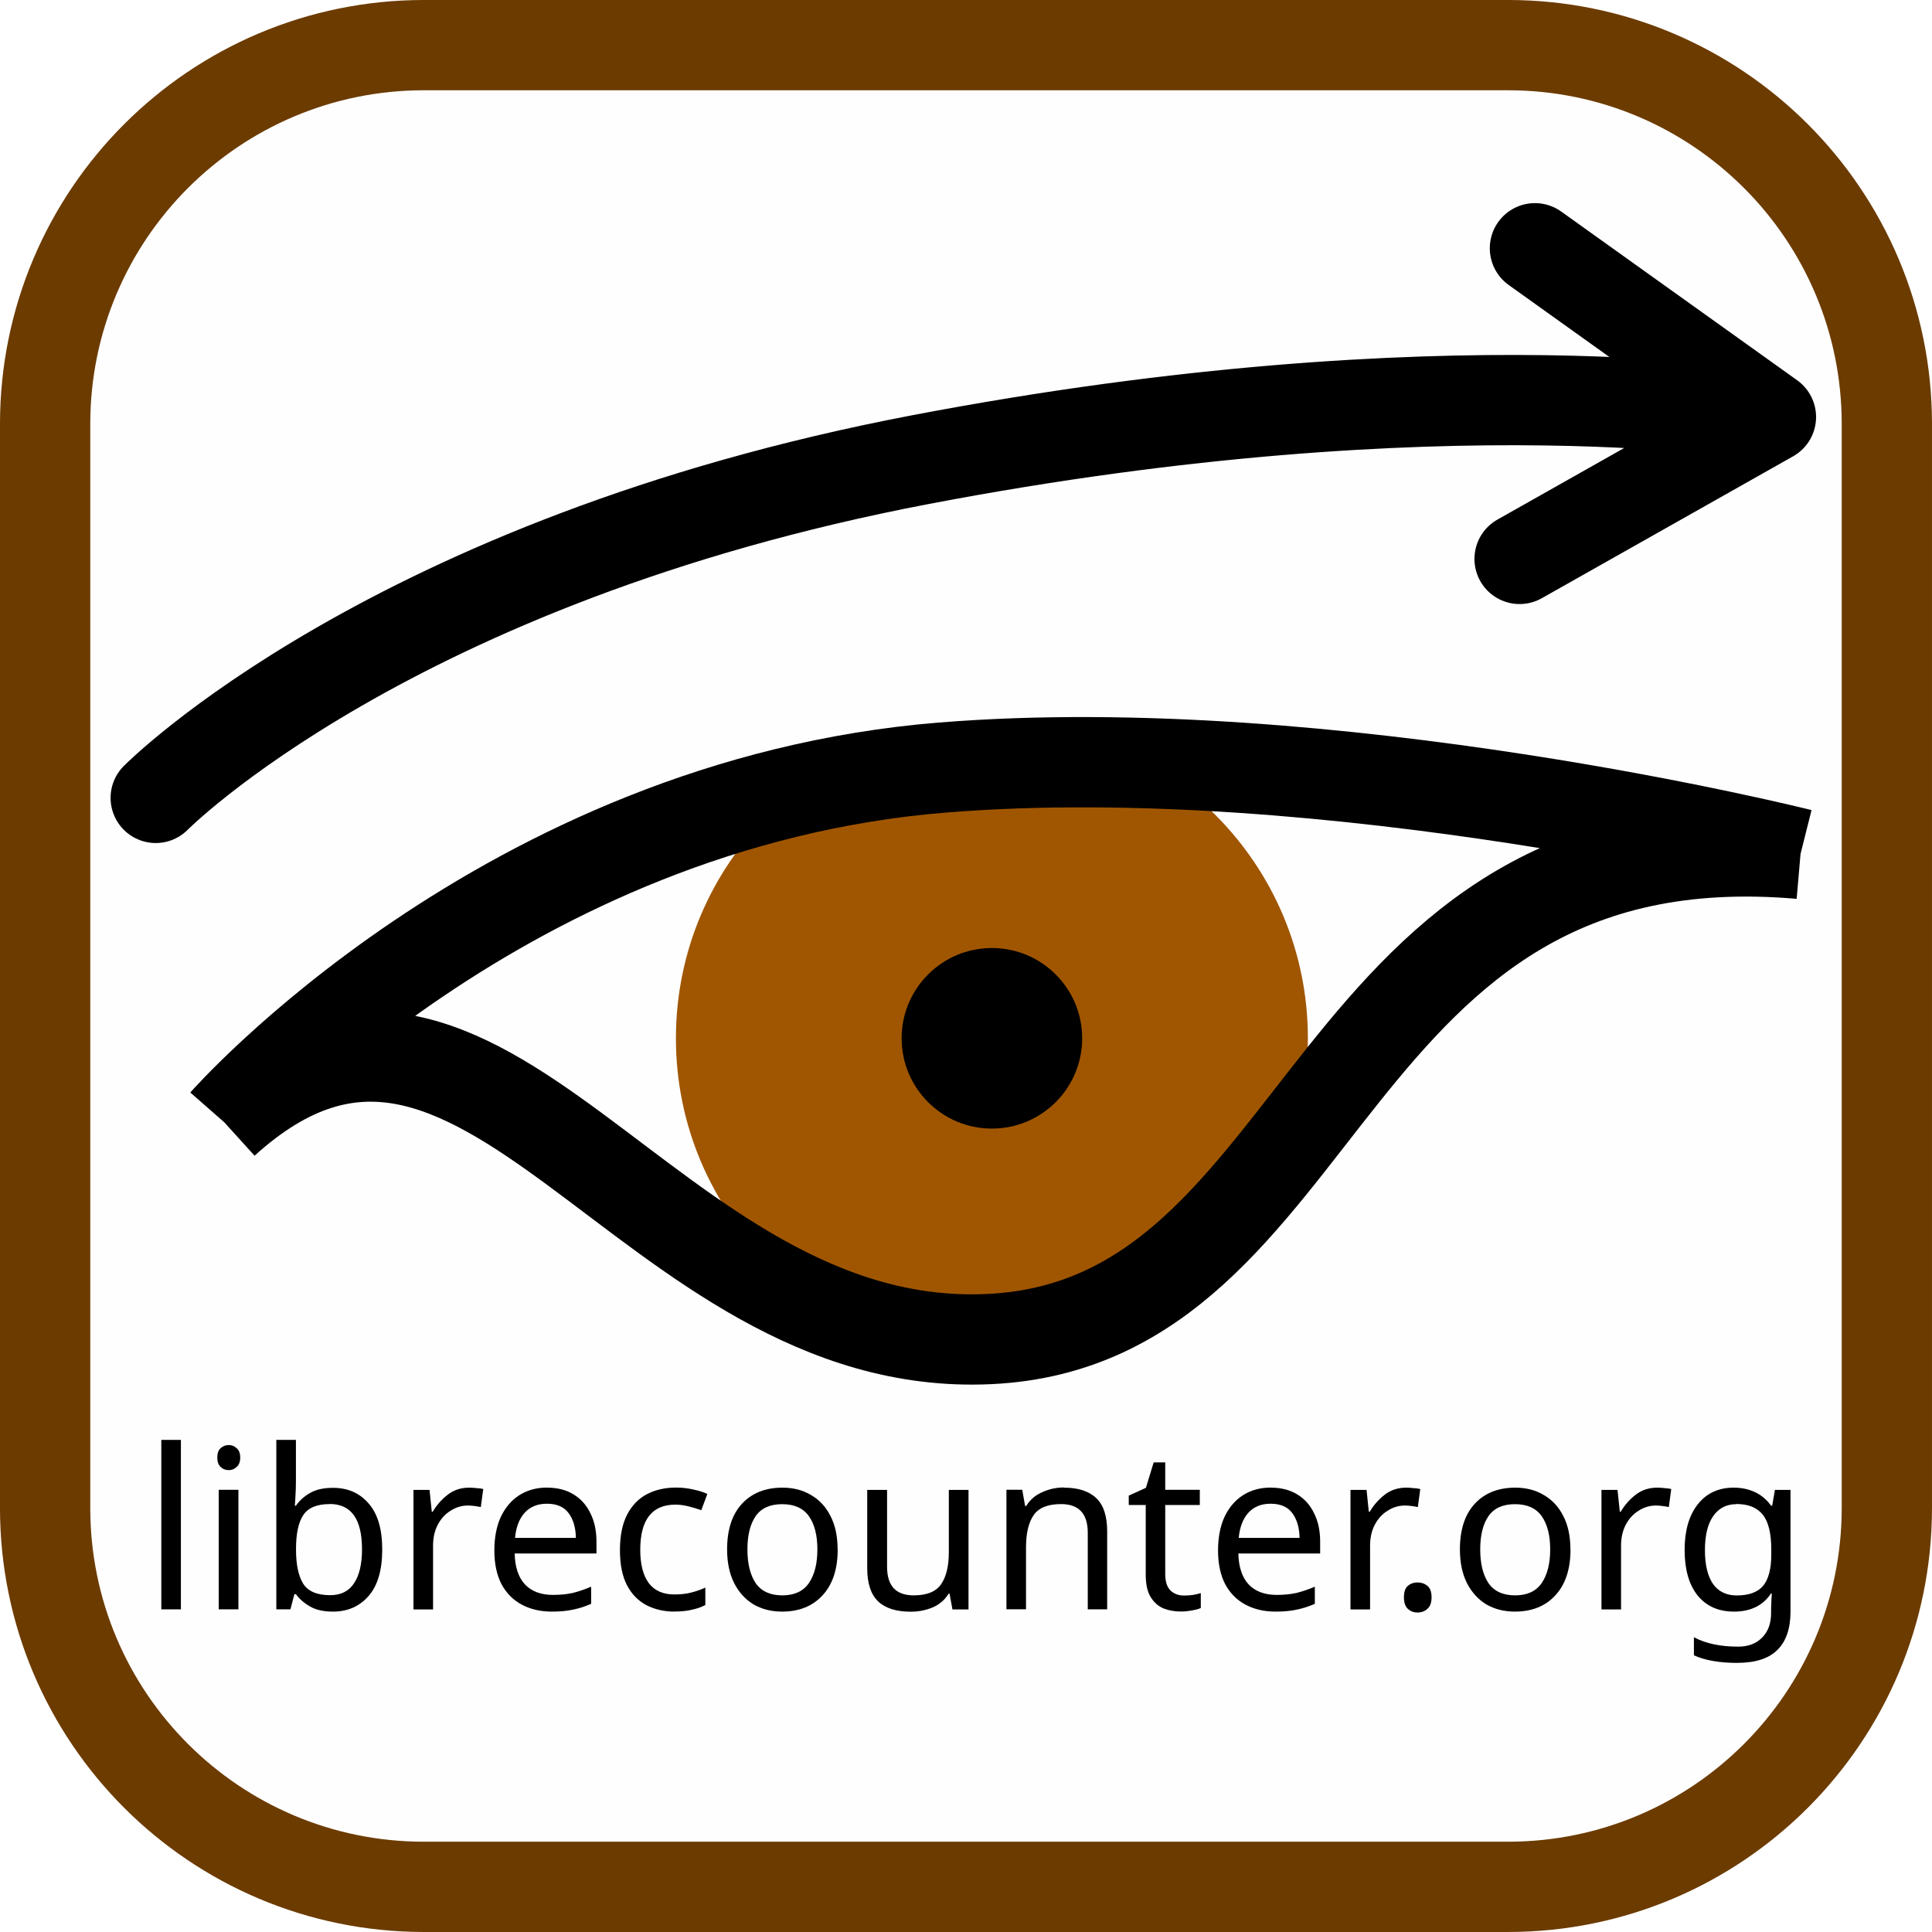
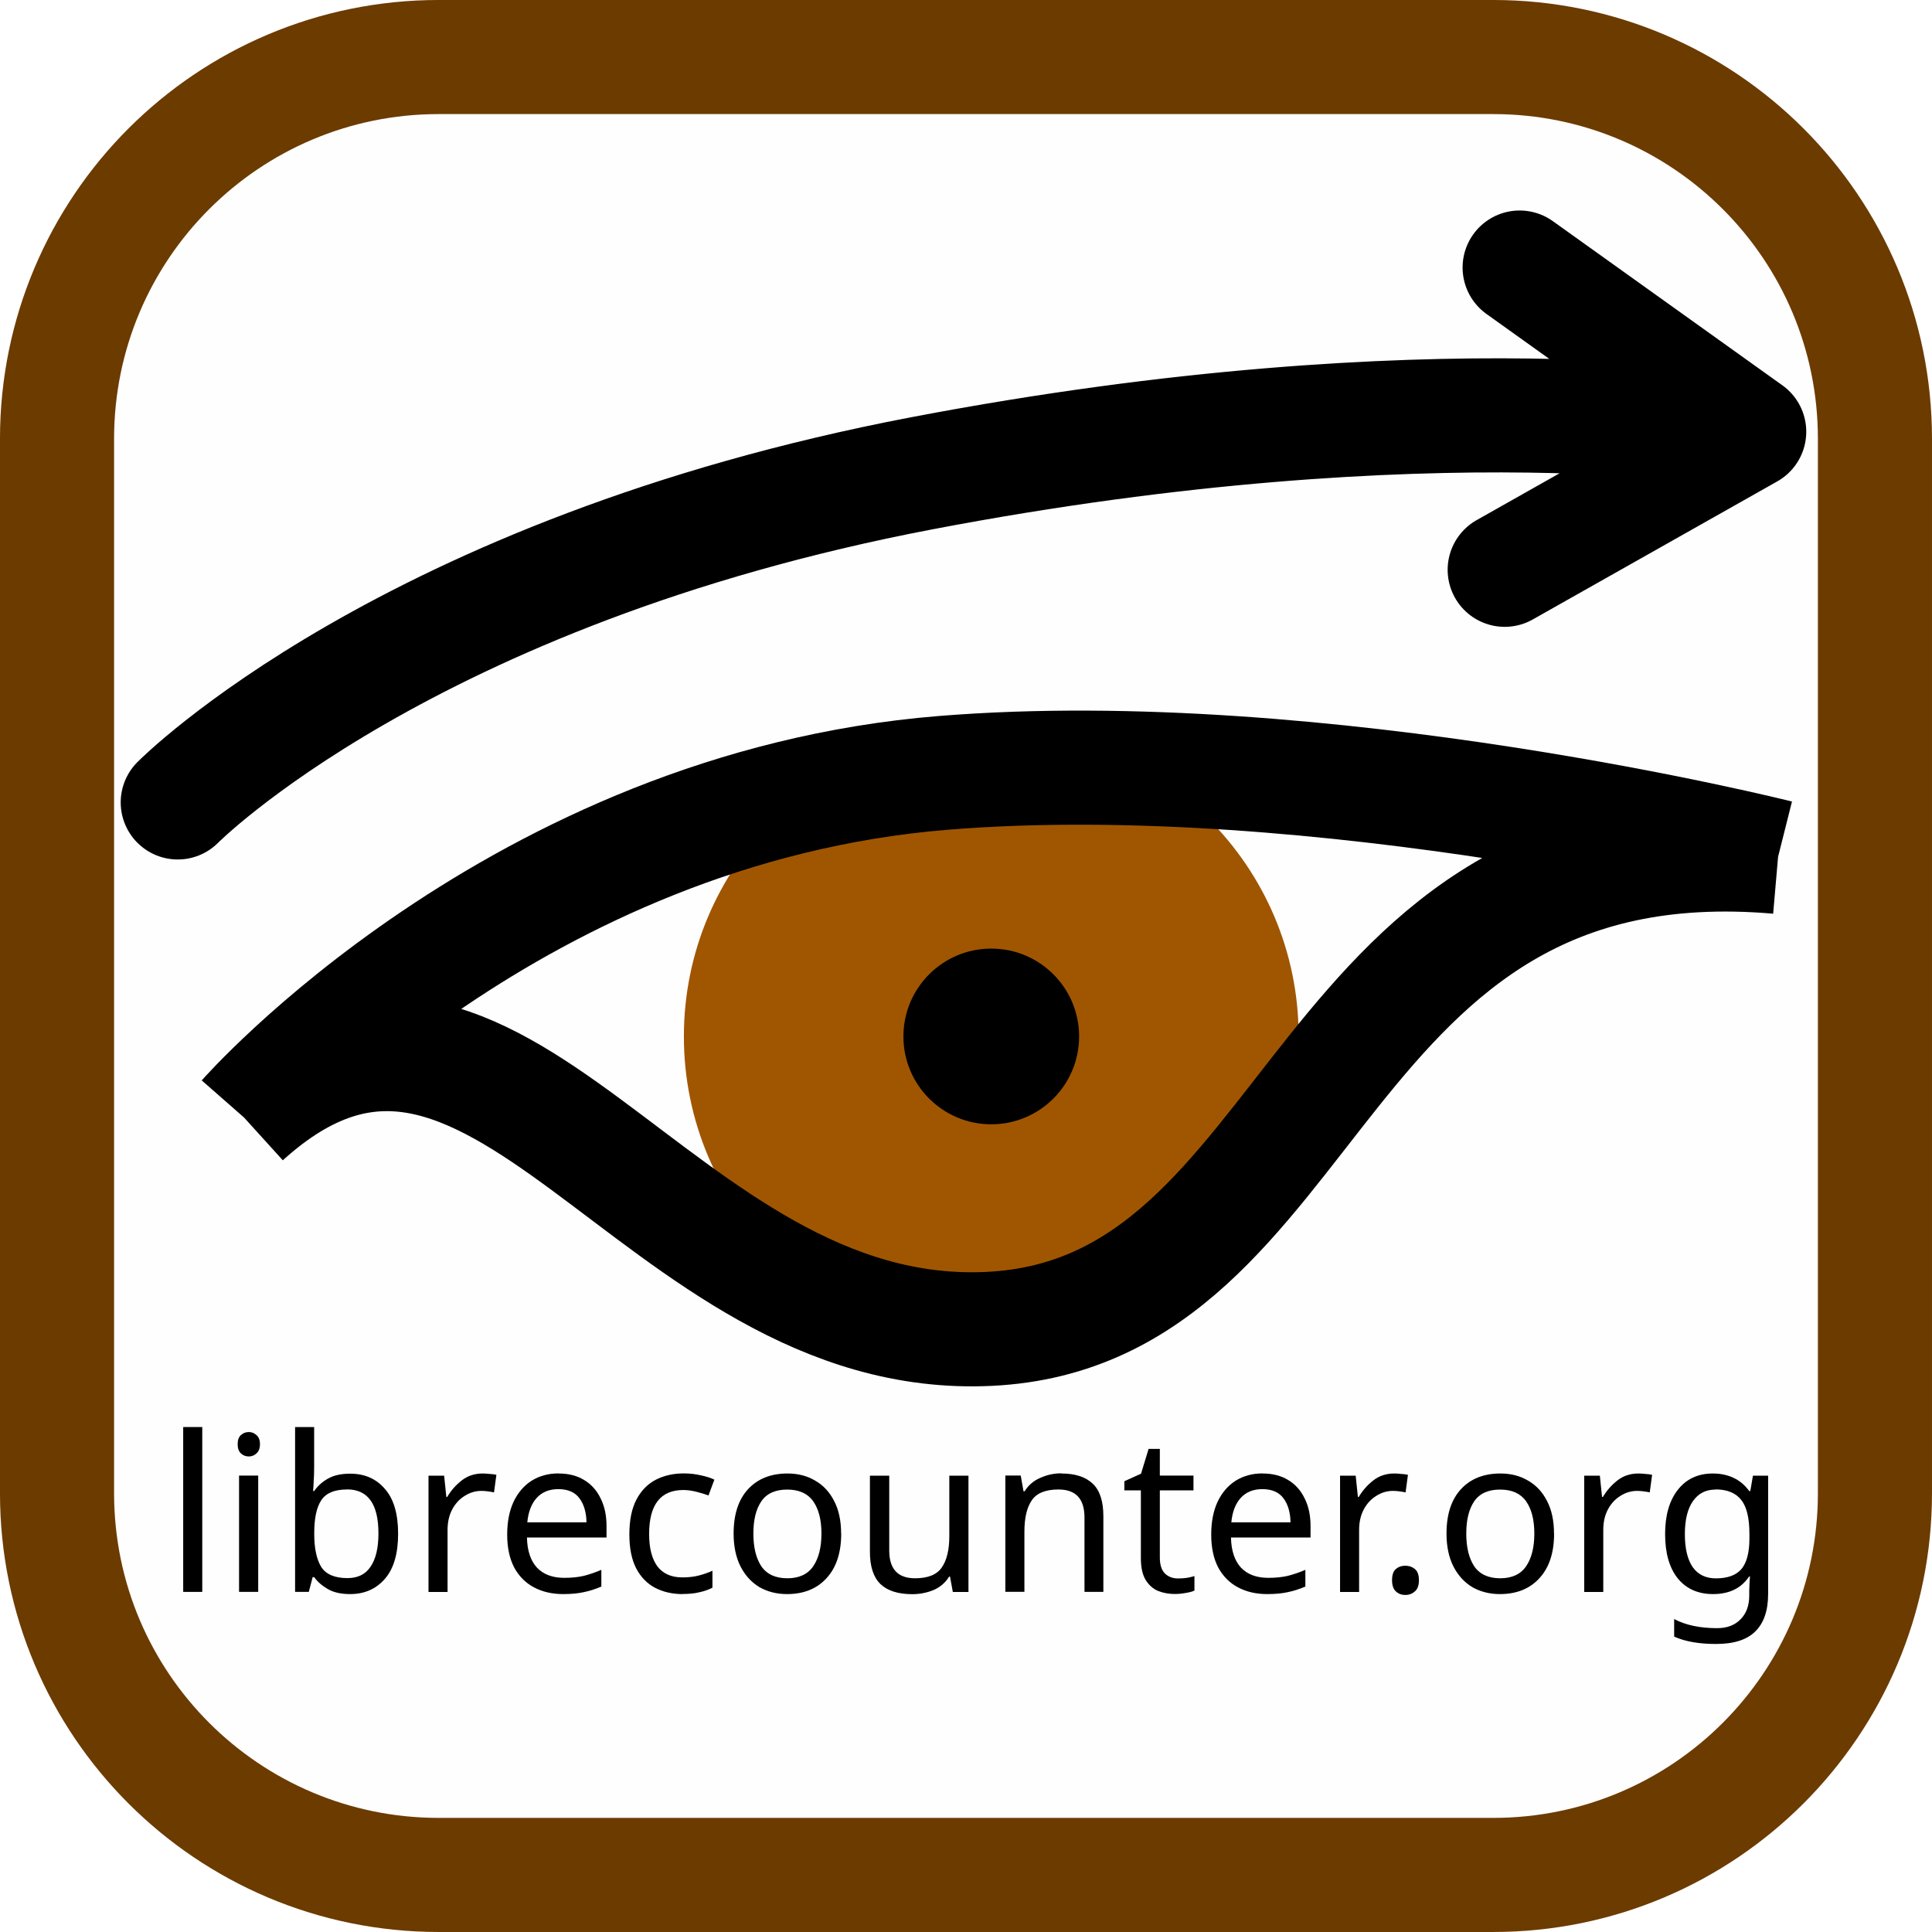
- <svg xmlns="http://www.w3.org/2000/svg" width="21.4mm" height="21.4mm" viewBox="0 0 21.4 21.4" version="1.1" id="svg827">
+ <svg xmlns="http://www.w3.org/2000/svg" width="16.933mm" height="16.933mm" viewBox="0 0 16.933 16.933" version="1.1" id="svg827">
  <defs id="defs824">
    <marker style="overflow:visible" id="Arrow1Send" refX="0" refY="0" orient="auto">
      <path transform="matrix(-0.2,0,0,-0.2,-1.2,0)" style="fill:context-stroke;fill-rule:evenodd;stroke:context-stroke;stroke-width:1pt" d="M 0,0 5,-5 -12.5,0 5,5 Z" id="path3372" />
    </marker>
    <marker style="overflow:visible" id="Arrow1Mend" refX="0" refY="0" orient="auto">
      <path transform="matrix(-0.4,0,0,-0.4,-4,0)" style="fill:context-stroke;fill-rule:evenodd;stroke:context-stroke;stroke-width:1pt" d="M 0,0 5,-5 -12.5,0 5,5 Z" id="path3366" />
    </marker>
    <marker style="overflow:visible" id="Arrow1Lend" refX="0" refY="0" orient="auto">
      <path transform="matrix(-0.8,0,0,-0.8,-10,0)" style="fill:context-stroke;fill-rule:evenodd;stroke:context-stroke;stroke-width:1pt" d="M 0,0 5,-5 -12.5,0 5,5 Z" id="path3360" />
    </marker>
  </defs>
  <g id="layer1" transform="translate(-61.5051,-120.9421)">
-     <rect style="fill:#fefefe;fill-opacity:1;stroke:#6c3b00;stroke-width:2;stroke-linejoin:round;stroke-miterlimit:4;stroke-dasharray:none;stroke-opacity:1;paint-order:markers stroke fill" id="rect910" width="19.4" height="19.4" x="62.505" y="121.942" ry="3.696" />
-     <ellipse style="fill:#a05601;fill-opacity:1;stroke:none;stroke-width:1;stroke-linecap:round;stroke-linejoin:round" id="path6442" cx="72.492" cy="132.443" rx="3.5" ry="3.5" />
-     <path id="path850" style="fill:none;fill-opacity:1;stroke:#000000;stroke-width:1;stroke-linecap:butt;stroke-linejoin:miter;stroke-miterlimit:4;stroke-dasharray:none;stroke-opacity:1" d="m 63.989,133.373 c 2.859,-2.592 4.669,2.587 8.48,2.401 3.811,-0.185 3.643,-5.836 8.98,-5.374 m -17.46,2.973 c 0,0 3.102,-3.536 7.955,-3.929 4.313,-0.349 9.505,0.956 9.505,0.956" />
-     <circle style="fill:#000000;fill-opacity:1;stroke:none;stroke-width:1;stroke-linejoin:round;stroke-miterlimit:4;stroke-dasharray:none;paint-order:markers stroke fill" id="path3180" cx="72.492" cy="132.443" r="1" />
-     <path id="path1971" style="fill:none;stroke:#000000;stroke-width:1;stroke-linecap:round;stroke-linejoin:round;stroke-miterlimit:4;stroke-dasharray:none;stroke-opacity:1" d="m 63.23,129.78 c 0,0 2.594,-2.626 8.472,-3.747 5.879,-1.122 9.419,-0.472 9.419,-0.472 l -2.614,-1.869 m 2.614,1.869 -2.784,1.572" />
-     <g aria-label="librecounter.org" id="text3844" style="font-size:2.469px;line-height:1.25;font-family:'Noto Sans';-inkscape-font-specification:'Noto Sans, Normal';stroke-width:0.265" transform="translate(-0.0870821,-0.413751)">
-       <path d="m 63.596,139.182 h -0.217 v -1.877 h 0.217 z" id="path26735" />
-       <path d="m 64.127,137.362 q 0.049,0 0.086,0.035 0.04,0.032 0.04,0.104 0,0.069 -0.04,0.104 -0.037,0.035 -0.086,0.035 -0.054,0 -0.091,-0.035 -0.037,-0.035 -0.037,-0.104 0,-0.072 0.037,-0.104 0.037,-0.035 0.091,-0.035 z m 0.106,0.496 v 1.324 H 64.015 v -1.324 z" id="path26737" />
-       <path d="m 64.87,137.762 q 0,0.084 -0.005,0.158 -0.003,0.072 -0.007,0.114 h 0.012 q 0.057,-0.084 0.156,-0.141 0.099,-0.057 0.254,-0.057 0.247,0 0.395,0.173 0.151,0.17 0.151,0.511 0,0.341 -0.151,0.514 -0.151,0.173 -0.395,0.173 -0.156,0 -0.254,-0.057 -0.099,-0.057 -0.156,-0.136 h -0.017 l -0.044,0.168 H 64.653 v -1.877 h 0.217 z m 0.373,0.254 q -0.21,0 -0.291,0.121 -0.081,0.121 -0.081,0.375 v 0.01 q 0,0.244 0.079,0.375 0.081,0.128 0.299,0.128 0.178,0 0.264,-0.131 0.089,-0.131 0.089,-0.378 0,-0.501 -0.358,-0.501 z" id="path26739" />
-       <path d="m 66.789,137.834 q 0.037,0 0.079,0.005 0.044,0.002 0.077,0.01 l -0.027,0.2 q -0.032,-0.007 -0.072,-0.012 -0.037,-0.005 -0.072,-0.005 -0.101,0 -0.19,0.057 -0.089,0.054 -0.143,0.156 -0.052,0.099 -0.052,0.232 v 0.706 h -0.217 v -1.324 h 0.178 l 0.025,0.242 h 0.01 q 0.064,-0.109 0.165,-0.188 0.101,-0.079 0.24,-0.079 z" id="path26741" />
-       <path d="m 67.653,137.834 q 0.17,0 0.291,0.074 0.123,0.074 0.188,0.21 0.067,0.133 0.067,0.314 v 0.131 h -0.906 q 0.005,0.225 0.114,0.343 0.111,0.116 0.309,0.116 0.126,0 0.222,-0.022 0.099,-0.025 0.202,-0.069 v 0.19 q -0.101,0.044 -0.2,0.064 -0.099,0.022 -0.235,0.022 -0.188,0 -0.333,-0.077 -0.143,-0.076 -0.225,-0.227 -0.079,-0.153 -0.079,-0.373 0,-0.217 0.072,-0.373 0.074,-0.156 0.205,-0.24 0.133,-0.084 0.309,-0.084 z m -0.003,0.178 q -0.156,0 -0.247,0.101 -0.089,0.099 -0.106,0.277 h 0.674 q -0.003,-0.168 -0.079,-0.272 -0.077,-0.106 -0.242,-0.106 z" id="path26743" />
-       <path d="m 69.065,139.207 q -0.175,0 -0.314,-0.072 -0.136,-0.072 -0.215,-0.222 -0.077,-0.151 -0.077,-0.385 0,-0.244 0.081,-0.398 0.081,-0.153 0.22,-0.225 0.141,-0.072 0.319,-0.072 0.101,0 0.195,0.022 0.094,0.02 0.153,0.049 l -0.067,0.18 q -0.059,-0.022 -0.138,-0.042 -0.079,-0.02 -0.148,-0.02 -0.39,0 -0.39,0.501 0,0.24 0.094,0.368 0.096,0.126 0.284,0.126 0.109,0 0.19,-0.022 0.084,-0.022 0.153,-0.054 v 0.193 q -0.067,0.035 -0.148,0.052 -0.079,0.02 -0.193,0.02 z" id="path26745" />
-       <path d="m 70.871,138.518 q 0,0.328 -0.168,0.509 -0.165,0.18 -0.449,0.18 -0.175,0 -0.314,-0.079 -0.136,-0.082 -0.215,-0.235 -0.079,-0.156 -0.079,-0.375 0,-0.328 0.165,-0.506 0.165,-0.178 0.449,-0.178 0.18,0 0.316,0.082 0.138,0.079 0.215,0.232 0.079,0.151 0.079,0.37 z m -1,0 q 0,0.235 0.091,0.373 0.094,0.136 0.296,0.136 0.2,0 0.294,-0.136 0.094,-0.138 0.094,-0.373 0,-0.235 -0.094,-0.368 -0.094,-0.133 -0.296,-0.133 -0.202,0 -0.294,0.133 -0.091,0.133 -0.091,0.368 z" id="path26747" />
-       <path d="m 72.32,137.859 v 1.324 h -0.178 l -0.032,-0.175 h -0.01 q -0.064,0.104 -0.178,0.153 -0.114,0.047 -0.242,0.047 -0.24,0 -0.361,-0.114 -0.121,-0.116 -0.121,-0.368 v -0.867 h 0.22 v 0.852 q 0,0.316 0.294,0.316 0.22,0 0.304,-0.123 0.086,-0.123 0.086,-0.356 v -0.689 z" id="path26749" />
-       <path d="m 73.377,137.834 q 0.237,0 0.358,0.116 0.121,0.114 0.121,0.37 v 0.862 H 73.641 v -0.847 q 0,-0.319 -0.296,-0.319 -0.22,0 -0.304,0.123 -0.084,0.123 -0.084,0.356 v 0.686 h -0.217 v -1.324 h 0.175 l 0.032,0.18 h 0.012 q 0.064,-0.104 0.178,-0.153 0.114,-0.052 0.24,-0.052 z" id="path26751" />
-       <path d="m 74.708,139.029 q 0.049,0 0.101,-0.007 0.052,-0.01 0.084,-0.02 v 0.165 q -0.035,0.017 -0.099,0.027 -0.064,0.012 -0.123,0.012 -0.104,0 -0.193,-0.035 -0.086,-0.037 -0.141,-0.126 -0.054,-0.089 -0.054,-0.249 v -0.77 h -0.188 v -0.104 l 0.19,-0.086 0.086,-0.282 h 0.128 v 0.304 h 0.383 v 0.168 h -0.383 v 0.766 q 0,0.121 0.057,0.18 0.059,0.057 0.151,0.057 z" id="path26753" />
-       <path d="m 75.669,137.834 q 0.17,0 0.291,0.074 0.123,0.074 0.188,0.21 0.067,0.133 0.067,0.314 v 0.131 h -0.906 q 0.005,0.225 0.114,0.343 0.111,0.116 0.309,0.116 0.126,0 0.222,-0.022 0.099,-0.025 0.202,-0.069 v 0.19 q -0.101,0.044 -0.2,0.064 -0.099,0.022 -0.235,0.022 -0.188,0 -0.333,-0.077 -0.143,-0.076 -0.225,-0.227 -0.079,-0.153 -0.079,-0.373 0,-0.217 0.072,-0.373 0.074,-0.156 0.205,-0.24 0.133,-0.084 0.309,-0.084 z m -0.003,0.178 q -0.156,0 -0.247,0.101 -0.089,0.099 -0.106,0.277 h 0.674 q -0.003,-0.168 -0.079,-0.272 -0.077,-0.106 -0.242,-0.106 z" id="path26755" />
-       <path d="m 77.168,137.834 q 0.037,0 0.079,0.005 0.044,0.002 0.077,0.01 l -0.027,0.2 q -0.032,-0.007 -0.072,-0.012 -0.037,-0.005 -0.072,-0.005 -0.101,0 -0.19,0.057 -0.089,0.054 -0.143,0.156 -0.052,0.099 -0.052,0.232 v 0.706 h -0.217 v -1.324 h 0.178 l 0.025,0.242 h 0.01 q 0.064,-0.109 0.165,-0.188 0.101,-0.079 0.24,-0.079 z" id="path26757" />
-       <path d="m 77.143,139.049 q 0,-0.091 0.044,-0.128 0.044,-0.037 0.106,-0.037 0.064,0 0.109,0.037 0.047,0.037 0.047,0.128 0,0.089 -0.047,0.128 -0.044,0.04 -0.109,0.04 -0.062,0 -0.106,-0.04 -0.044,-0.04 -0.044,-0.128 z" id="path26759" />
-       <path d="m 78.988,138.518 q 0,0.328 -0.168,0.509 -0.165,0.18 -0.449,0.18 -0.175,0 -0.314,-0.079 -0.136,-0.082 -0.215,-0.235 -0.079,-0.156 -0.079,-0.375 0,-0.328 0.165,-0.506 0.165,-0.178 0.449,-0.178 0.18,0 0.316,0.082 0.138,0.079 0.215,0.232 0.079,0.151 0.079,0.37 z m -1,0 q 0,0.235 0.091,0.373 0.094,0.136 0.296,0.136 0.2,0 0.294,-0.136 0.094,-0.138 0.094,-0.373 0,-0.235 -0.094,-0.368 -0.094,-0.133 -0.296,-0.133 -0.202,0 -0.294,0.133 -0.091,0.133 -0.091,0.368 z" id="path26761" />
-       <path d="m 79.948,137.834 q 0.037,0 0.079,0.005 0.044,0.002 0.077,0.01 l -0.027,0.2 q -0.032,-0.007 -0.072,-0.012 -0.037,-0.005 -0.072,-0.005 -0.101,0 -0.19,0.057 -0.089,0.054 -0.143,0.156 -0.052,0.099 -0.052,0.232 v 0.706 h -0.217 v -1.324 h 0.178 l 0.025,0.242 h 0.01 q 0.064,-0.109 0.165,-0.188 0.101,-0.079 0.24,-0.079 z" id="path26763" />
-       <path d="m 80.795,137.834 q 0.131,0 0.235,0.049 0.106,0.049 0.18,0.151 h 0.012 l 0.03,-0.175 h 0.173 v 1.346 q 0,0.284 -0.146,0.427 -0.143,0.143 -0.447,0.143 -0.291,0 -0.477,-0.084 v -0.2 q 0.195,0.104 0.489,0.104 0.17,0 0.267,-0.101 0.099,-0.099 0.099,-0.272 v -0.052 q 0,-0.03 0.003,-0.084 0.003,-0.057 0.005,-0.079 h -0.01 q -0.133,0.2 -0.41,0.2 -0.257,0 -0.403,-0.18 -0.143,-0.18 -0.143,-0.504 0,-0.316 0.143,-0.501 0.146,-0.188 0.4,-0.188 z m 0.03,0.183 q -0.165,0 -0.257,0.133 -0.091,0.131 -0.091,0.375 0,0.244 0.089,0.375 0.091,0.128 0.264,0.128 0.2,0 0.291,-0.106 0.091,-0.109 0.091,-0.348 v -0.052 q 0,-0.272 -0.094,-0.388 -0.094,-0.119 -0.294,-0.119 z" id="path26765" />
+     <rect style="fill:#fefefe;fill-opacity:1;stroke:#6c3b00;stroke-width:2;stroke-linejoin:round;stroke-miterlimit:4;stroke-dasharray:none;stroke-opacity:1;paint-order:markers stroke fill" id="rect910" width="14.933" height="14.933" x="62.505" y="121.942" ry="2.845" />
+     <ellipse style="fill:#a05601;fill-opacity:1;stroke:none;stroke-width:1;stroke-linecap:round;stroke-linejoin:round" id="path6442" cx="70.193" cy="130.026" rx="2.694" ry="2.694" />
+     <path id="path850" style="fill:none;fill-opacity:1;stroke:#000000;stroke-width:1;stroke-linecap:butt;stroke-linejoin:miter;stroke-miterlimit:4;stroke-dasharray:none;stroke-opacity:1" d="m 63.648,130.741 c 2.201,-1.995 3.594,1.991 6.528,1.848 2.934,-0.143 2.804,-4.492 6.913,-4.137 m -13.44,2.289 c 0,0 2.388,-2.722 6.123,-3.025 3.32,-0.269 7.317,0.736 7.317,0.736" />
+     <circle style="fill:#000000;fill-opacity:1;stroke:none;stroke-width:1;stroke-linejoin:round;stroke-miterlimit:4;stroke-dasharray:none;paint-order:markers stroke fill" id="path3180" cx="70.193" cy="130.026" r="0.77" />
+     <path id="path1971" style="fill:none;stroke:#000000;stroke-width:1;stroke-linecap:round;stroke-linejoin:round;stroke-miterlimit:4;stroke-dasharray:none;stroke-opacity:1" d="m 63.063,127.975 c 0,0 1.997,-2.021 6.522,-2.885 4.525,-0.863 7.251,-0.364 7.251,-0.364 l -2.012,-1.439 m 2.012,1.439 -2.143,1.21" />
+     <g aria-label="librecounter.org" id="text3844" style="font-size:2.469px;line-height:1.25;font-family:'Noto Sans';-inkscape-font-specification:'Noto Sans, Normal';stroke-width:0.344" transform="matrix(0.7697595,0,0,0.7697595,14.32418,27.75754)">
+       <path d="m 63.596,139.182 h -0.217 v -1.877 h 0.217 z" id="path26735" style="stroke-width:0.344" />
+       <path d="m 64.127,137.362 q 0.049,0 0.086,0.035 0.04,0.032 0.04,0.104 0,0.069 -0.04,0.104 -0.037,0.035 -0.086,0.035 -0.054,0 -0.091,-0.035 -0.037,-0.035 -0.037,-0.104 0,-0.072 0.037,-0.104 0.037,-0.035 0.091,-0.035 z m 0.106,0.496 v 1.324 H 64.015 v -1.324 z" id="path26737" style="stroke-width:0.344" />
+       <path d="m 64.87,137.762 q 0,0.084 -0.005,0.158 -0.003,0.072 -0.007,0.114 h 0.012 q 0.057,-0.084 0.156,-0.141 0.099,-0.057 0.254,-0.057 0.247,0 0.395,0.173 0.151,0.17 0.151,0.511 0,0.341 -0.151,0.514 -0.151,0.173 -0.395,0.173 -0.156,0 -0.254,-0.057 -0.099,-0.057 -0.156,-0.136 h -0.017 l -0.044,0.168 H 64.653 v -1.877 h 0.217 z m 0.373,0.254 q -0.21,0 -0.291,0.121 -0.081,0.121 -0.081,0.375 v 0.01 q 0,0.244 0.079,0.375 0.081,0.128 0.299,0.128 0.178,0 0.264,-0.131 0.089,-0.131 0.089,-0.378 0,-0.501 -0.358,-0.501 z" id="path26739" style="stroke-width:0.344" />
+       <path d="m 66.789,137.834 q 0.037,0 0.079,0.005 0.044,0.002 0.077,0.01 l -0.027,0.2 q -0.032,-0.007 -0.072,-0.012 -0.037,-0.005 -0.072,-0.005 -0.101,0 -0.19,0.057 -0.089,0.054 -0.143,0.156 -0.052,0.099 -0.052,0.232 v 0.706 h -0.217 v -1.324 h 0.178 l 0.025,0.242 h 0.01 q 0.064,-0.109 0.165,-0.188 0.101,-0.079 0.24,-0.079 z" id="path26741" style="stroke-width:0.344" />
+       <path d="m 67.653,137.834 q 0.17,0 0.291,0.074 0.123,0.074 0.188,0.21 0.067,0.133 0.067,0.314 v 0.131 h -0.906 q 0.005,0.225 0.114,0.343 0.111,0.116 0.309,0.116 0.126,0 0.222,-0.022 0.099,-0.025 0.202,-0.069 v 0.19 q -0.101,0.044 -0.2,0.064 -0.099,0.022 -0.235,0.022 -0.188,0 -0.333,-0.077 -0.143,-0.076 -0.225,-0.227 -0.079,-0.153 -0.079,-0.373 0,-0.217 0.072,-0.373 0.074,-0.156 0.205,-0.24 0.133,-0.084 0.309,-0.084 z m -0.003,0.178 q -0.156,0 -0.247,0.101 -0.089,0.099 -0.106,0.277 h 0.674 q -0.003,-0.168 -0.079,-0.272 -0.077,-0.106 -0.242,-0.106 z" id="path26743" style="stroke-width:0.344" />
+       <path d="m 69.065,139.207 q -0.175,0 -0.314,-0.072 -0.136,-0.072 -0.215,-0.222 -0.077,-0.151 -0.077,-0.385 0,-0.244 0.081,-0.398 0.081,-0.153 0.22,-0.225 0.141,-0.072 0.319,-0.072 0.101,0 0.195,0.022 0.094,0.02 0.153,0.049 l -0.067,0.18 q -0.059,-0.022 -0.138,-0.042 -0.079,-0.02 -0.148,-0.02 -0.39,0 -0.39,0.501 0,0.24 0.094,0.368 0.096,0.126 0.284,0.126 0.109,0 0.19,-0.022 0.084,-0.022 0.153,-0.054 v 0.193 q -0.067,0.035 -0.148,0.052 -0.079,0.02 -0.193,0.02 z" id="path26745" style="stroke-width:0.344" />
+       <path d="m 70.871,138.518 q 0,0.328 -0.168,0.509 -0.165,0.18 -0.449,0.18 -0.175,0 -0.314,-0.079 -0.136,-0.082 -0.215,-0.235 -0.079,-0.156 -0.079,-0.375 0,-0.328 0.165,-0.506 0.165,-0.178 0.449,-0.178 0.18,0 0.316,0.082 0.138,0.079 0.215,0.232 0.079,0.151 0.079,0.37 z m -1,0 q 0,0.235 0.091,0.373 0.094,0.136 0.296,0.136 0.2,0 0.294,-0.136 0.094,-0.138 0.094,-0.373 0,-0.235 -0.094,-0.368 -0.094,-0.133 -0.296,-0.133 -0.202,0 -0.294,0.133 -0.091,0.133 -0.091,0.368 z" id="path26747" style="stroke-width:0.344" />
+       <path d="m 72.32,137.859 v 1.324 h -0.178 l -0.032,-0.175 h -0.01 q -0.064,0.104 -0.178,0.153 -0.114,0.047 -0.242,0.047 -0.24,0 -0.361,-0.114 -0.121,-0.116 -0.121,-0.368 v -0.867 h 0.22 v 0.852 q 0,0.316 0.294,0.316 0.22,0 0.304,-0.123 0.086,-0.123 0.086,-0.356 v -0.689 z" id="path26749" style="stroke-width:0.344" />
+       <path d="m 73.377,137.834 q 0.237,0 0.358,0.116 0.121,0.114 0.121,0.37 v 0.862 H 73.641 v -0.847 q 0,-0.319 -0.296,-0.319 -0.22,0 -0.304,0.123 -0.084,0.123 -0.084,0.356 v 0.686 h -0.217 v -1.324 h 0.175 l 0.032,0.18 h 0.012 q 0.064,-0.104 0.178,-0.153 0.114,-0.052 0.24,-0.052 z" id="path26751" style="stroke-width:0.344" />
+       <path d="m 74.708,139.029 q 0.049,0 0.101,-0.007 0.052,-0.01 0.084,-0.02 v 0.165 q -0.035,0.017 -0.099,0.027 -0.064,0.012 -0.123,0.012 -0.104,0 -0.193,-0.035 -0.086,-0.037 -0.141,-0.126 -0.054,-0.089 -0.054,-0.249 v -0.77 h -0.188 v -0.104 l 0.19,-0.086 0.086,-0.282 h 0.128 v 0.304 h 0.383 v 0.168 h -0.383 v 0.766 q 0,0.121 0.057,0.18 0.059,0.057 0.151,0.057 z" id="path26753" style="stroke-width:0.344" />
+       <path d="m 75.669,137.834 q 0.17,0 0.291,0.074 0.123,0.074 0.188,0.21 0.067,0.133 0.067,0.314 v 0.131 h -0.906 q 0.005,0.225 0.114,0.343 0.111,0.116 0.309,0.116 0.126,0 0.222,-0.022 0.099,-0.025 0.202,-0.069 v 0.19 q -0.101,0.044 -0.2,0.064 -0.099,0.022 -0.235,0.022 -0.188,0 -0.333,-0.077 -0.143,-0.076 -0.225,-0.227 -0.079,-0.153 -0.079,-0.373 0,-0.217 0.072,-0.373 0.074,-0.156 0.205,-0.24 0.133,-0.084 0.309,-0.084 z m -0.003,0.178 q -0.156,0 -0.247,0.101 -0.089,0.099 -0.106,0.277 h 0.674 q -0.003,-0.168 -0.079,-0.272 -0.077,-0.106 -0.242,-0.106 z" id="path26755" style="stroke-width:0.344" />
+       <path d="m 77.168,137.834 q 0.037,0 0.079,0.005 0.044,0.002 0.077,0.01 l -0.027,0.2 q -0.032,-0.007 -0.072,-0.012 -0.037,-0.005 -0.072,-0.005 -0.101,0 -0.19,0.057 -0.089,0.054 -0.143,0.156 -0.052,0.099 -0.052,0.232 v 0.706 h -0.217 v -1.324 h 0.178 l 0.025,0.242 h 0.01 q 0.064,-0.109 0.165,-0.188 0.101,-0.079 0.24,-0.079 z" id="path26757" style="stroke-width:0.344" />
+       <path d="m 77.143,139.049 q 0,-0.091 0.044,-0.128 0.044,-0.037 0.106,-0.037 0.064,0 0.109,0.037 0.047,0.037 0.047,0.128 0,0.089 -0.047,0.128 -0.044,0.04 -0.109,0.04 -0.062,0 -0.106,-0.04 -0.044,-0.04 -0.044,-0.128 z" id="path26759" style="stroke-width:0.344" />
+       <path d="m 78.988,138.518 q 0,0.328 -0.168,0.509 -0.165,0.18 -0.449,0.18 -0.175,0 -0.314,-0.079 -0.136,-0.082 -0.215,-0.235 -0.079,-0.156 -0.079,-0.375 0,-0.328 0.165,-0.506 0.165,-0.178 0.449,-0.178 0.18,0 0.316,0.082 0.138,0.079 0.215,0.232 0.079,0.151 0.079,0.37 z m -1,0 q 0,0.235 0.091,0.373 0.094,0.136 0.296,0.136 0.2,0 0.294,-0.136 0.094,-0.138 0.094,-0.373 0,-0.235 -0.094,-0.368 -0.094,-0.133 -0.296,-0.133 -0.202,0 -0.294,0.133 -0.091,0.133 -0.091,0.368 z" id="path26761" style="stroke-width:0.344" />
+       <path d="m 79.948,137.834 q 0.037,0 0.079,0.005 0.044,0.002 0.077,0.01 l -0.027,0.2 q -0.032,-0.007 -0.072,-0.012 -0.037,-0.005 -0.072,-0.005 -0.101,0 -0.19,0.057 -0.089,0.054 -0.143,0.156 -0.052,0.099 -0.052,0.232 v 0.706 h -0.217 v -1.324 h 0.178 l 0.025,0.242 h 0.01 q 0.064,-0.109 0.165,-0.188 0.101,-0.079 0.24,-0.079 z" id="path26763" style="stroke-width:0.344" />
+       <path d="m 80.795,137.834 q 0.131,0 0.235,0.049 0.106,0.049 0.18,0.151 h 0.012 l 0.03,-0.175 h 0.173 v 1.346 q 0,0.284 -0.146,0.427 -0.143,0.143 -0.447,0.143 -0.291,0 -0.477,-0.084 v -0.2 q 0.195,0.104 0.489,0.104 0.17,0 0.267,-0.101 0.099,-0.099 0.099,-0.272 v -0.052 q 0,-0.03 0.003,-0.084 0.003,-0.057 0.005,-0.079 h -0.01 q -0.133,0.2 -0.41,0.2 -0.257,0 -0.403,-0.18 -0.143,-0.18 -0.143,-0.504 0,-0.316 0.143,-0.501 0.146,-0.188 0.4,-0.188 z m 0.03,0.183 q -0.165,0 -0.257,0.133 -0.091,0.131 -0.091,0.375 0,0.244 0.089,0.375 0.091,0.128 0.264,0.128 0.2,0 0.291,-0.106 0.091,-0.109 0.091,-0.348 v -0.052 q 0,-0.272 -0.094,-0.388 -0.094,-0.119 -0.294,-0.119 z" id="path26765" style="stroke-width:0.344" />
    </g>
  </g>
</svg>
